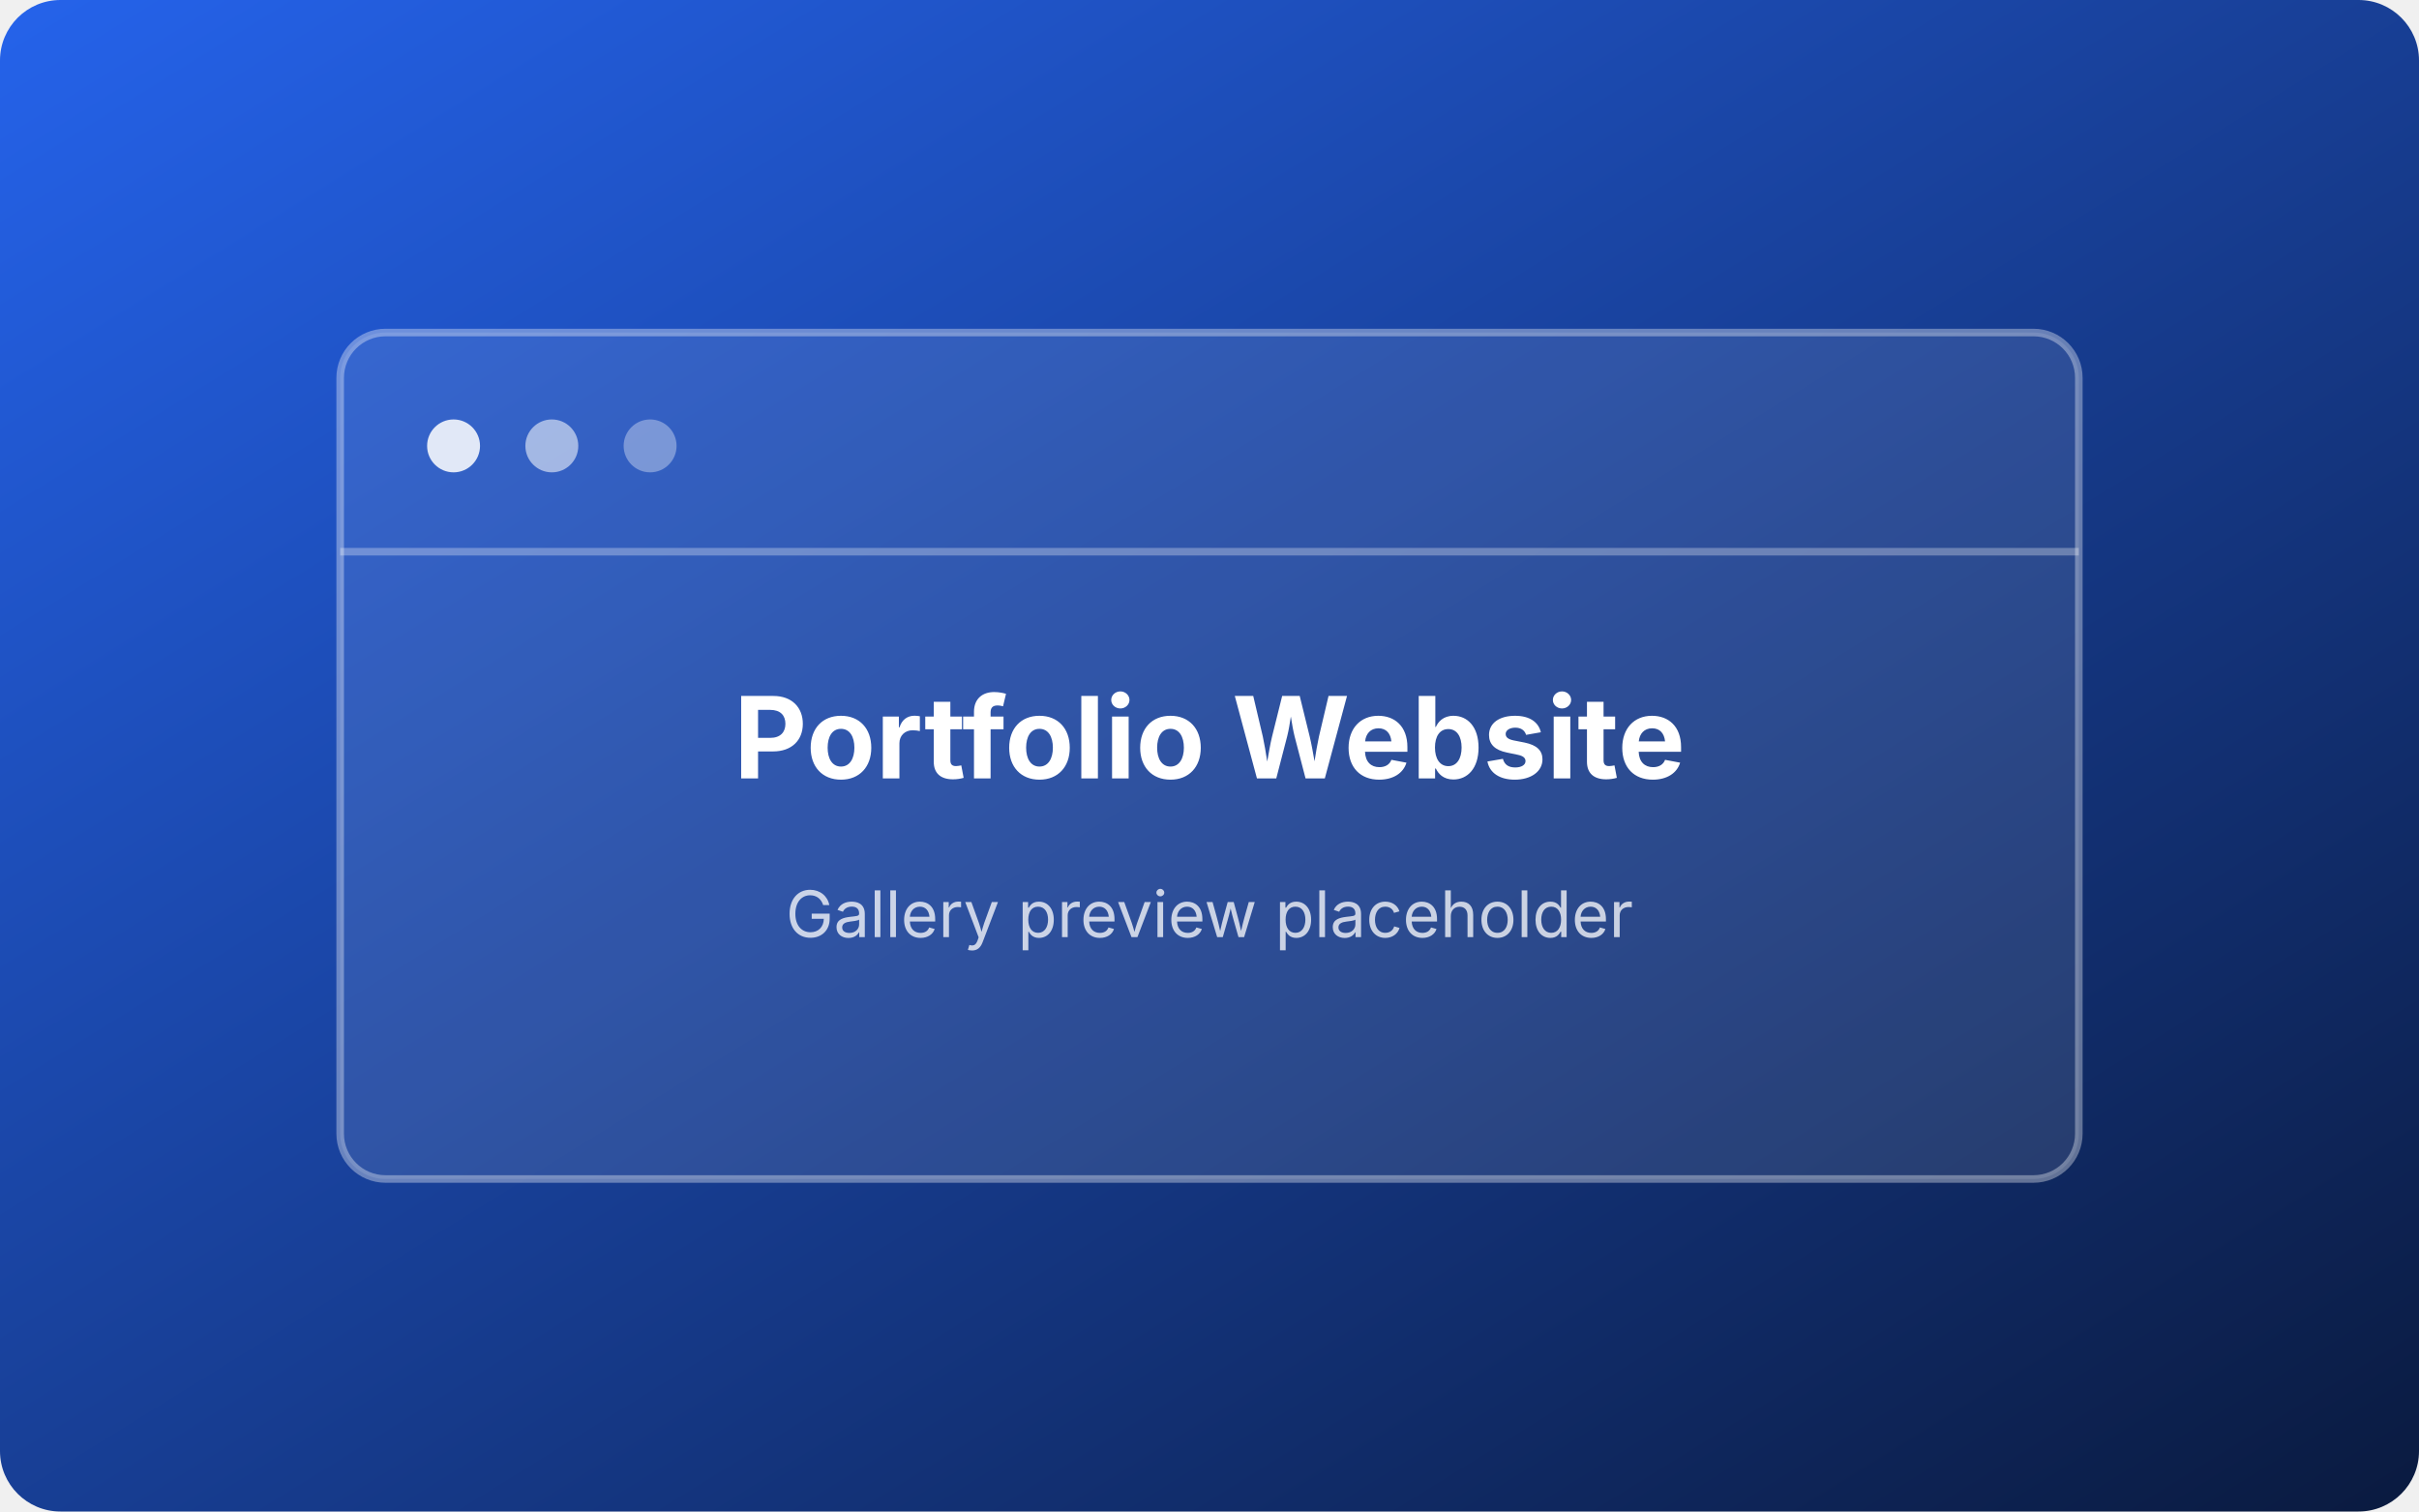
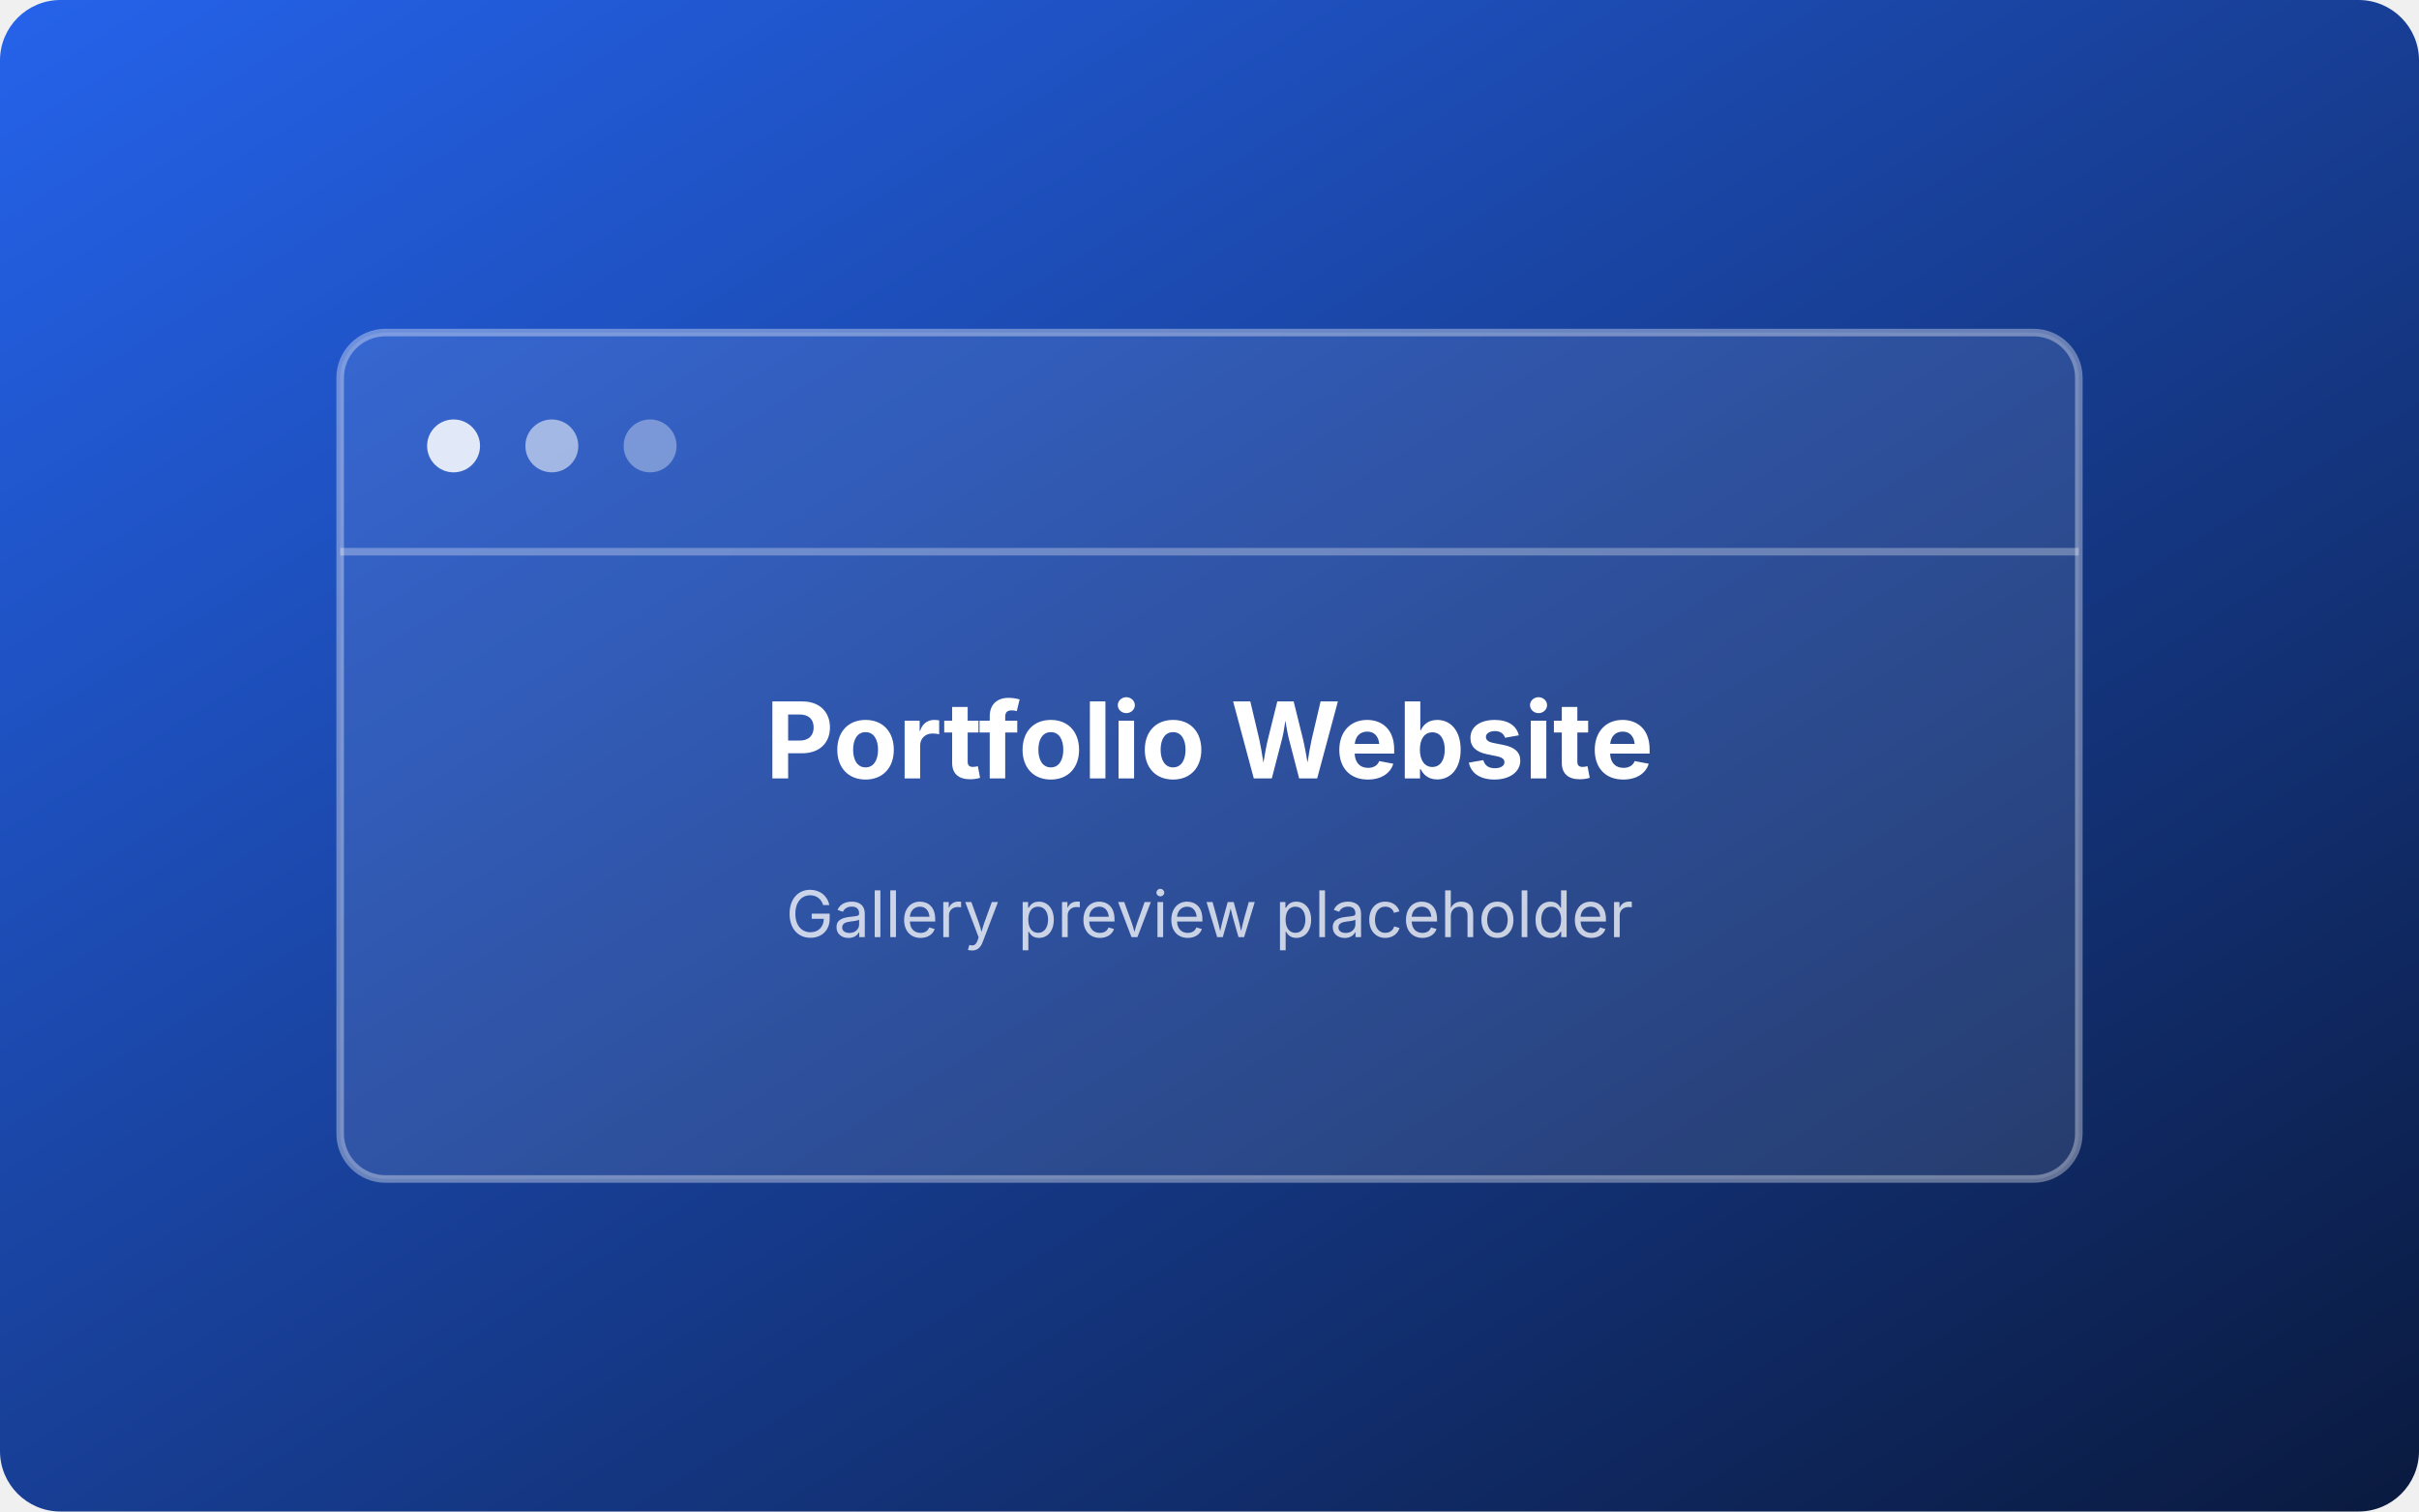
<svg xmlns="http://www.w3.org/2000/svg" viewBox="0 0 640 400" width="640" height="400" role="img" aria-label="Personal Portfolio Website gallery image placeholder">
  <defs>
    <linearGradient id="galleryPortfolio3Bg" x1="0" y1="0" x2="1" y2="1">
      <stop offset="0" stop-color="#2563EB" />
      <stop offset="1" stop-color="#0A1A3F" />
    </linearGradient>
  </defs>
  <rect width="640" height="400" rx="16" fill="url(#galleryPortfolio3Bg)" />
  <rect x="90" y="88" width="460" height="224" rx="12" fill="#FFFFFF" fill-opacity="0.10" stroke="#FFFFFF" stroke-opacity="0.35" stroke-width="2" />
  <circle cx="120" cy="118" r="7" fill="#FFFFFF" fill-opacity="0.85" />
  <circle cx="146" cy="118" r="7" fill="#FFFFFF" fill-opacity="0.55" />
  <circle cx="172" cy="118" r="7" fill="#FFFFFF" fill-opacity="0.35" />
  <line x1="90" y1="146" x2="550" y2="146" stroke="#FFFFFF" stroke-opacity="0.30" stroke-width="2" />
-   <text x="320" y="206" text-anchor="middle" font-family="Poppins, Inter, system-ui, sans-serif" font-size="30" font-weight="700" fill="#FFFFFF">Portfolio Website</text>
+   <text x="320" y="206" text-anchor="middle" font-family="Poppins, Inter, system-ui, sans-serif" font-size="28" font-weight="700" fill="#FFFFFF">Portfolio Website</text>
  <text x="320" y="248" text-anchor="middle" font-family="Inter, system-ui, sans-serif" font-size="17" font-weight="400" fill="#FFFFFF" fill-opacity="0.75">Gallery preview placeholder</text>
</svg>
